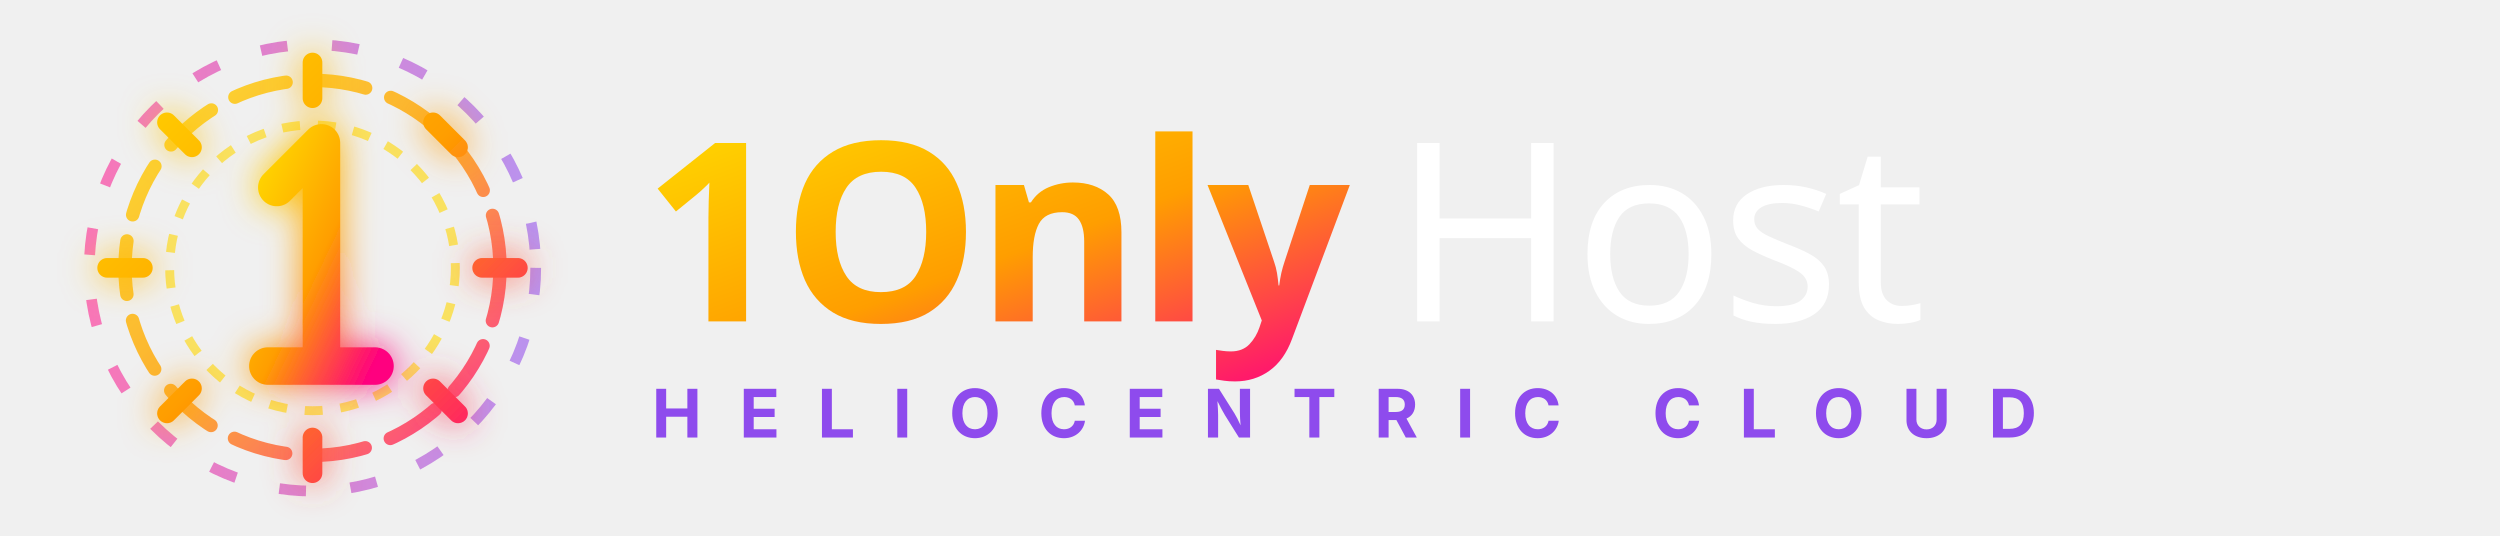
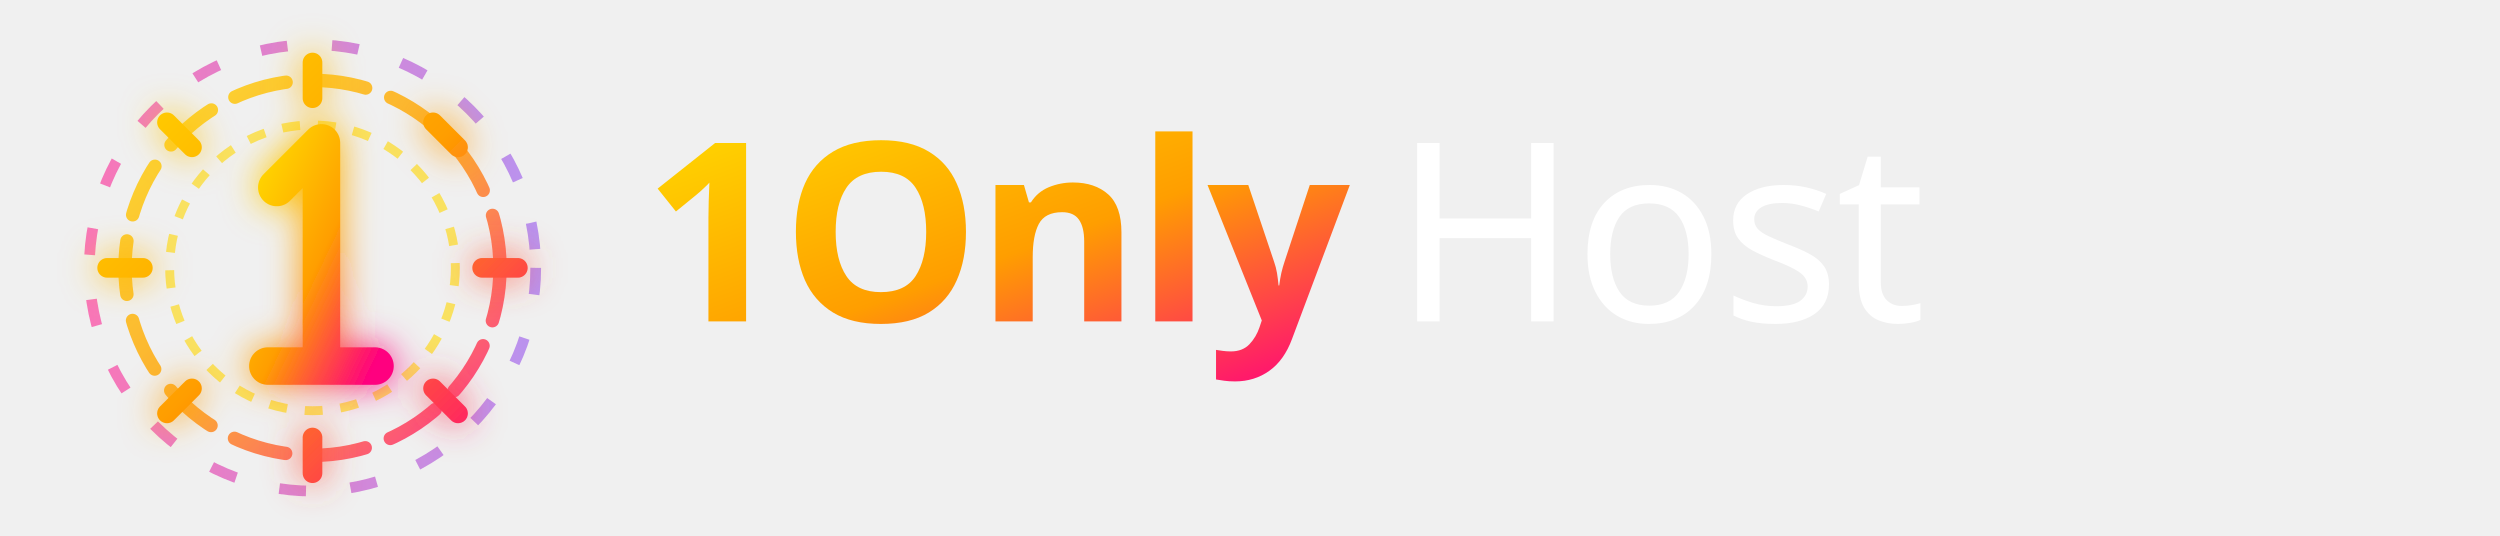
<svg xmlns="http://www.w3.org/2000/svg" viewBox="0 0 280 60" width="280" height="60">
  <defs>
    <linearGradient id="solarGrad" x1="0%" y1="0%" x2="100%" y2="100%">
      <stop offset="0%" style="stop-color:#FFD700; stop-opacity:1" />
      <stop offset="50%" style="stop-color:#FF9E00; stop-opacity:1" />
      <stop offset="100%" style="stop-color:#FF007F; stop-opacity:1" />
    </linearGradient>
    <linearGradient id="flareGrad" x1="0%" y1="0%" x2="100%" y2="0%">
      <stop offset="0%" style="stop-color:#FF007F; stop-opacity:0.85" />
      <stop offset="100%" style="stop-color:#8338EC; stop-opacity:0.85" />
    </linearGradient>
    <filter id="solarGlow" x="-20%" y="-20%" width="140%" height="140%">
      <feGaussianBlur stdDeviation="2" result="blur" />
      <feMerge>
        <feMergeNode in="blur" />
        <feMergeNode in="SourceGraphic" />
      </feMerge>
    </filter>
  </defs>
  <style>
    @keyframes spin-clockwise {
      0% { transform: rotate(0deg); }
      100% { transform: rotate(360deg); }
    }
    @keyframes spin-counter {
      0% { transform: rotate(360deg); }
      100% { transform: rotate(0deg); }
    }
    @keyframes pulse-glow {
      0%, 100% { opacity: 0.85; filter: drop-shadow(0 0 1px #FF9E00); }
      50% { opacity: 1; filter: drop-shadow(0 0 3px #FF007F); }
    }
    .orbit-outer {
      transform-origin: 30px 30px;
      animation: spin-clockwise 25s infinite linear;
    }
    .orbit-inner {
      transform-origin: 30px 30px;
      animation: spin-counter 18s infinite linear;
    }
    .glow-core {
      animation: pulse-glow 5s infinite ease-in-out;
    }
  </style>
  <g transform="translate(5, 0)">
    <circle class="orbit-outer" cx="30" cy="30" r="25" fill="none" stroke="url(#flareGrad)" stroke-width="1.2" stroke-dasharray="3, 5" opacity="0.6" />
    <circle class="orbit-inner" cx="30" cy="30" r="21" fill="none" stroke="url(#solarGrad)" stroke-width="1.5" stroke-dasharray="6, 3" stroke-linecap="round" opacity="0.8" />
    <circle cx="30" cy="30" r="16" fill="none" stroke="#FFD700" stroke-width="1" stroke-dasharray="2, 2" opacity="0.6" />
    <g class="glow-core" filter="url(#solarGlow)">
      <path d="M30 7 L30 11 M30 49 L30 53 M7 30 L11 30 M49 30 L53 30 M13.7 13.7 L16.5 16.5 M43.5 43.5 L46.3 46.3 M13.7 46.3 L16.5 43.5 M43.5 13.7 L46.3 16.5" stroke="url(#solarGrad)" stroke-width="2.2" stroke-linecap="round" />
      <path d="M26 21 L31 16 L31 41 M25 41 L37 41" fill="none" stroke="url(#solarGrad)" stroke-width="4.2" stroke-linecap="round" stroke-linejoin="round" />
    </g>
  </g>
  <g transform="translate(72, 0)">
    <text x="0" y="36" font-family="'Outfit', sans-serif" font-size="28" font-weight="900" fill="url(#solarGrad)" letter-spacing="-0.5">1Only</text>
    <text x="84" y="36" font-family="'Outfit', sans-serif" font-size="28" font-weight="400" fill="#FFFFFF" letter-spacing="-0.5">Host</text>
-     <text x="1" y="49" font-family="'Inter', sans-serif" font-size="7.5" font-weight="700" fill="#8338EC" letter-spacing="4.2" opacity="0.9">HELIOCENTRIC CLOUD</text>
  </g>
</svg>
